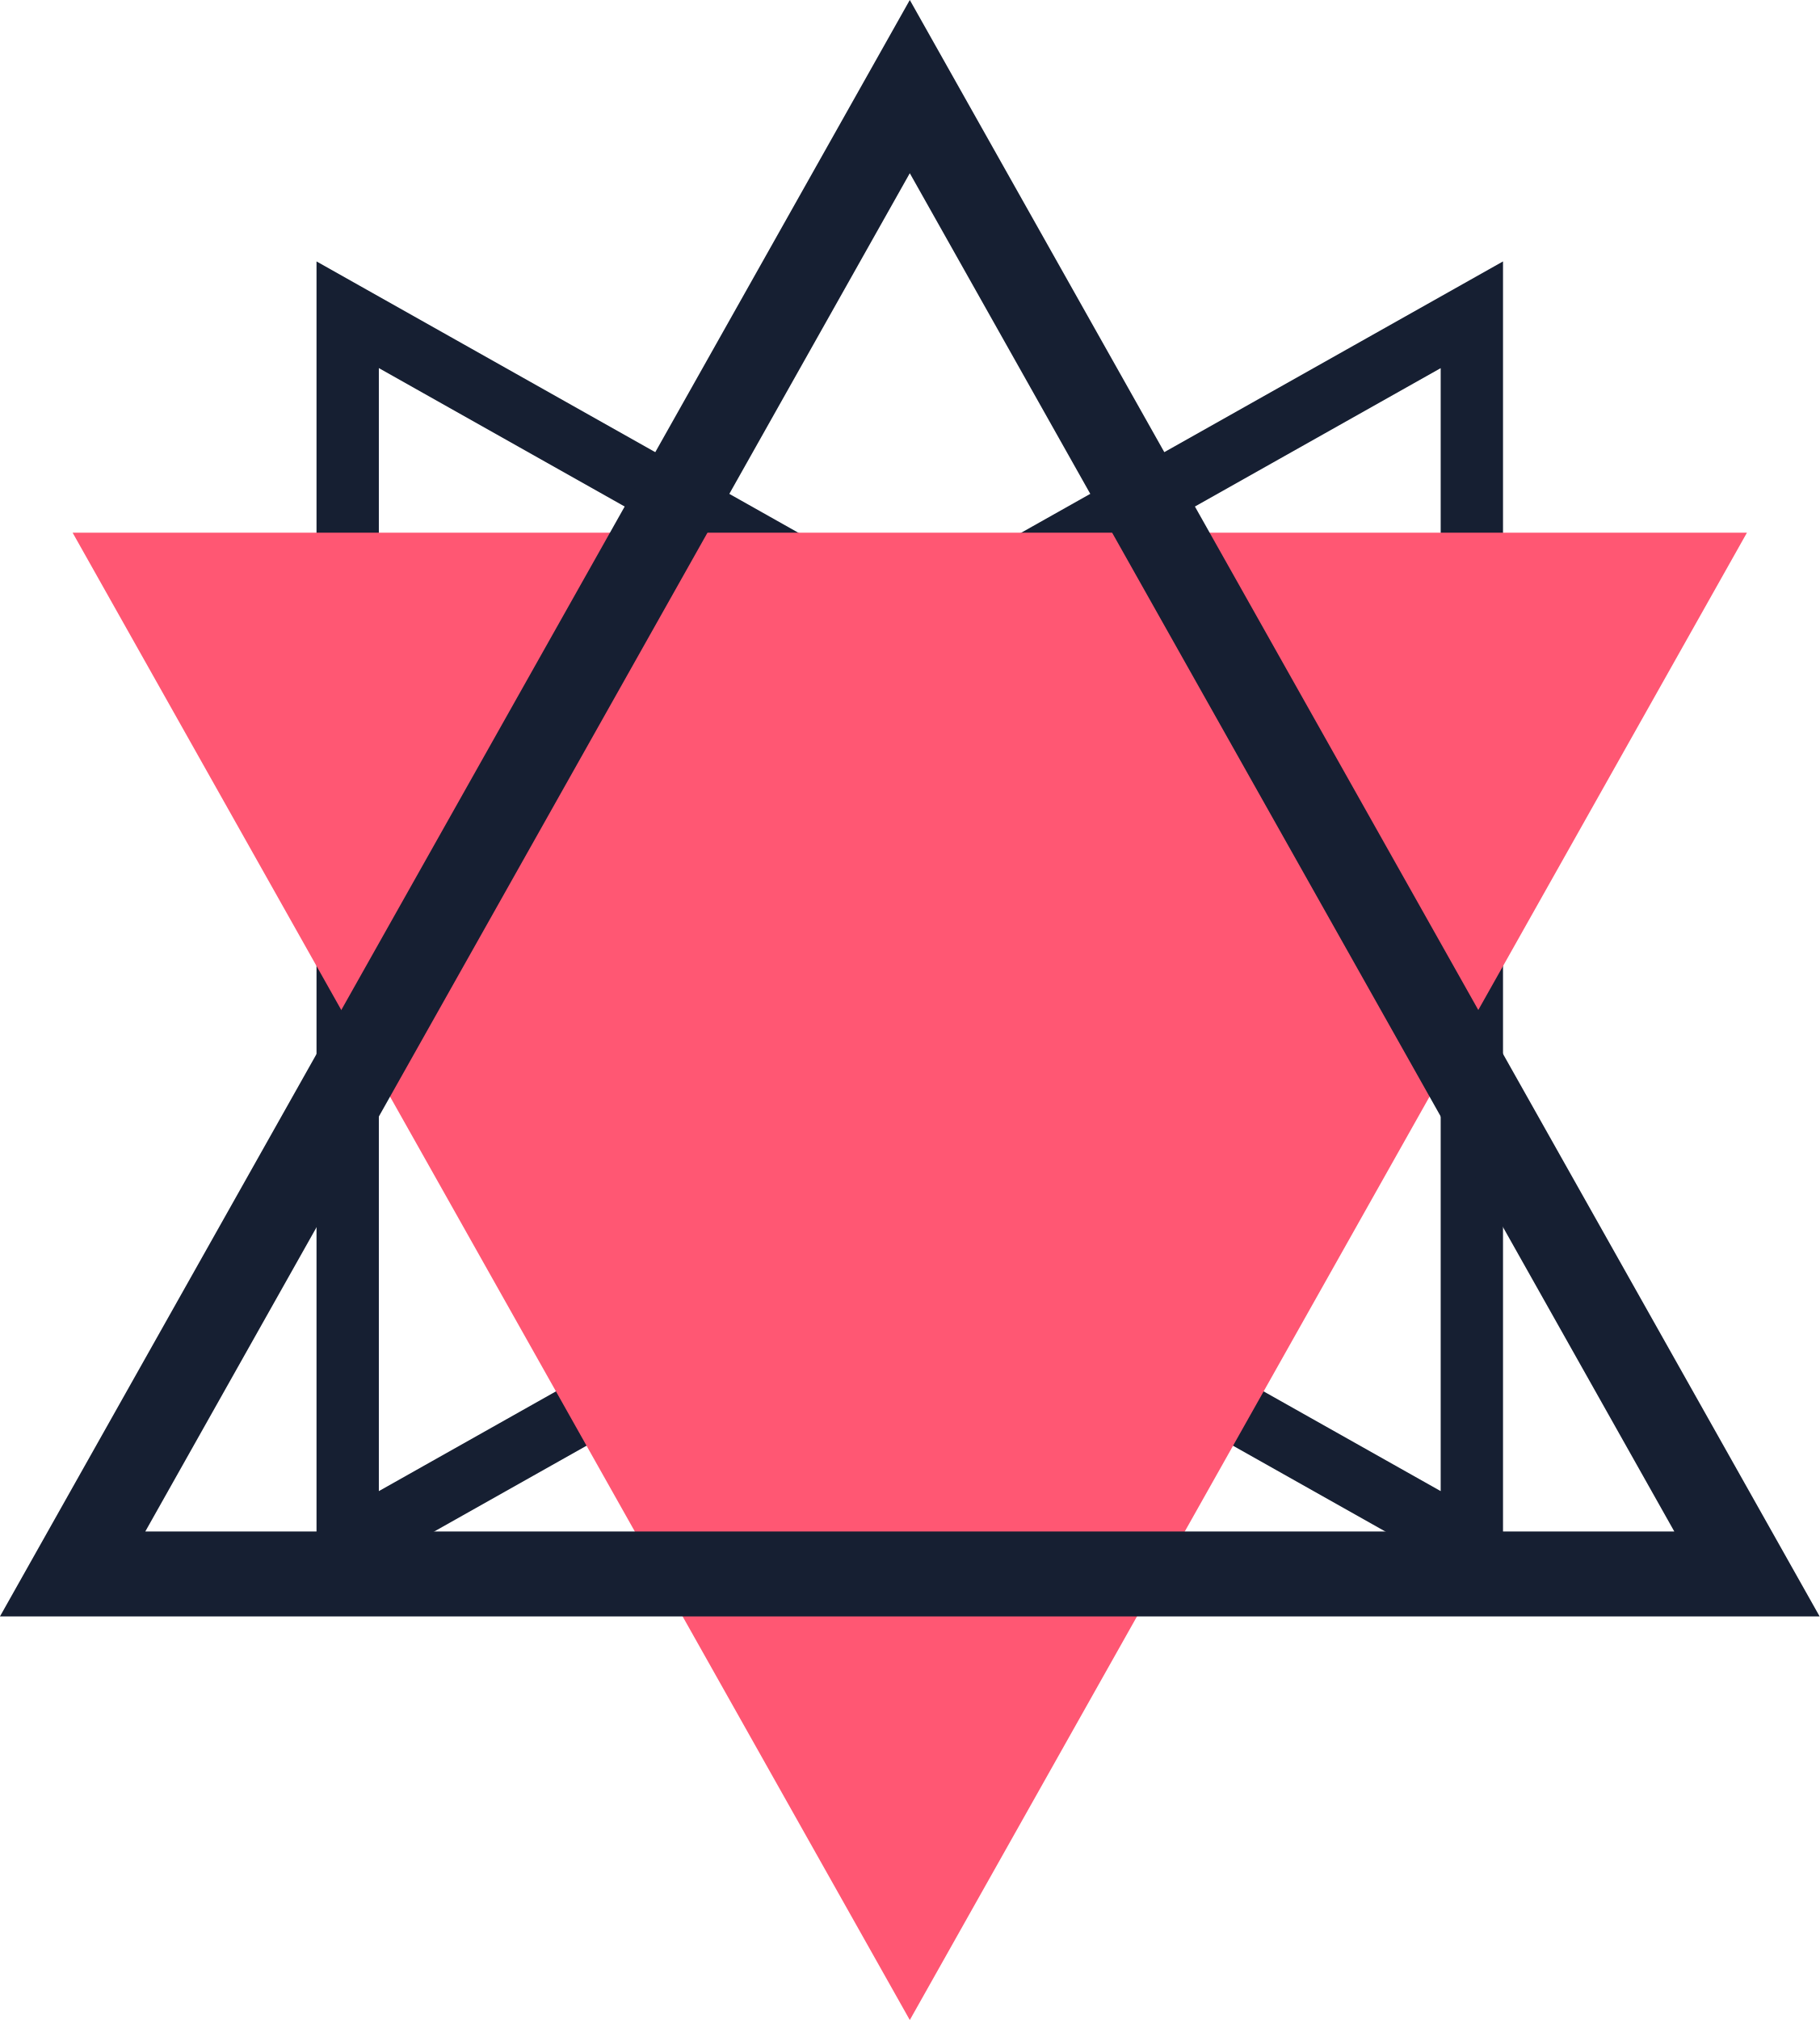
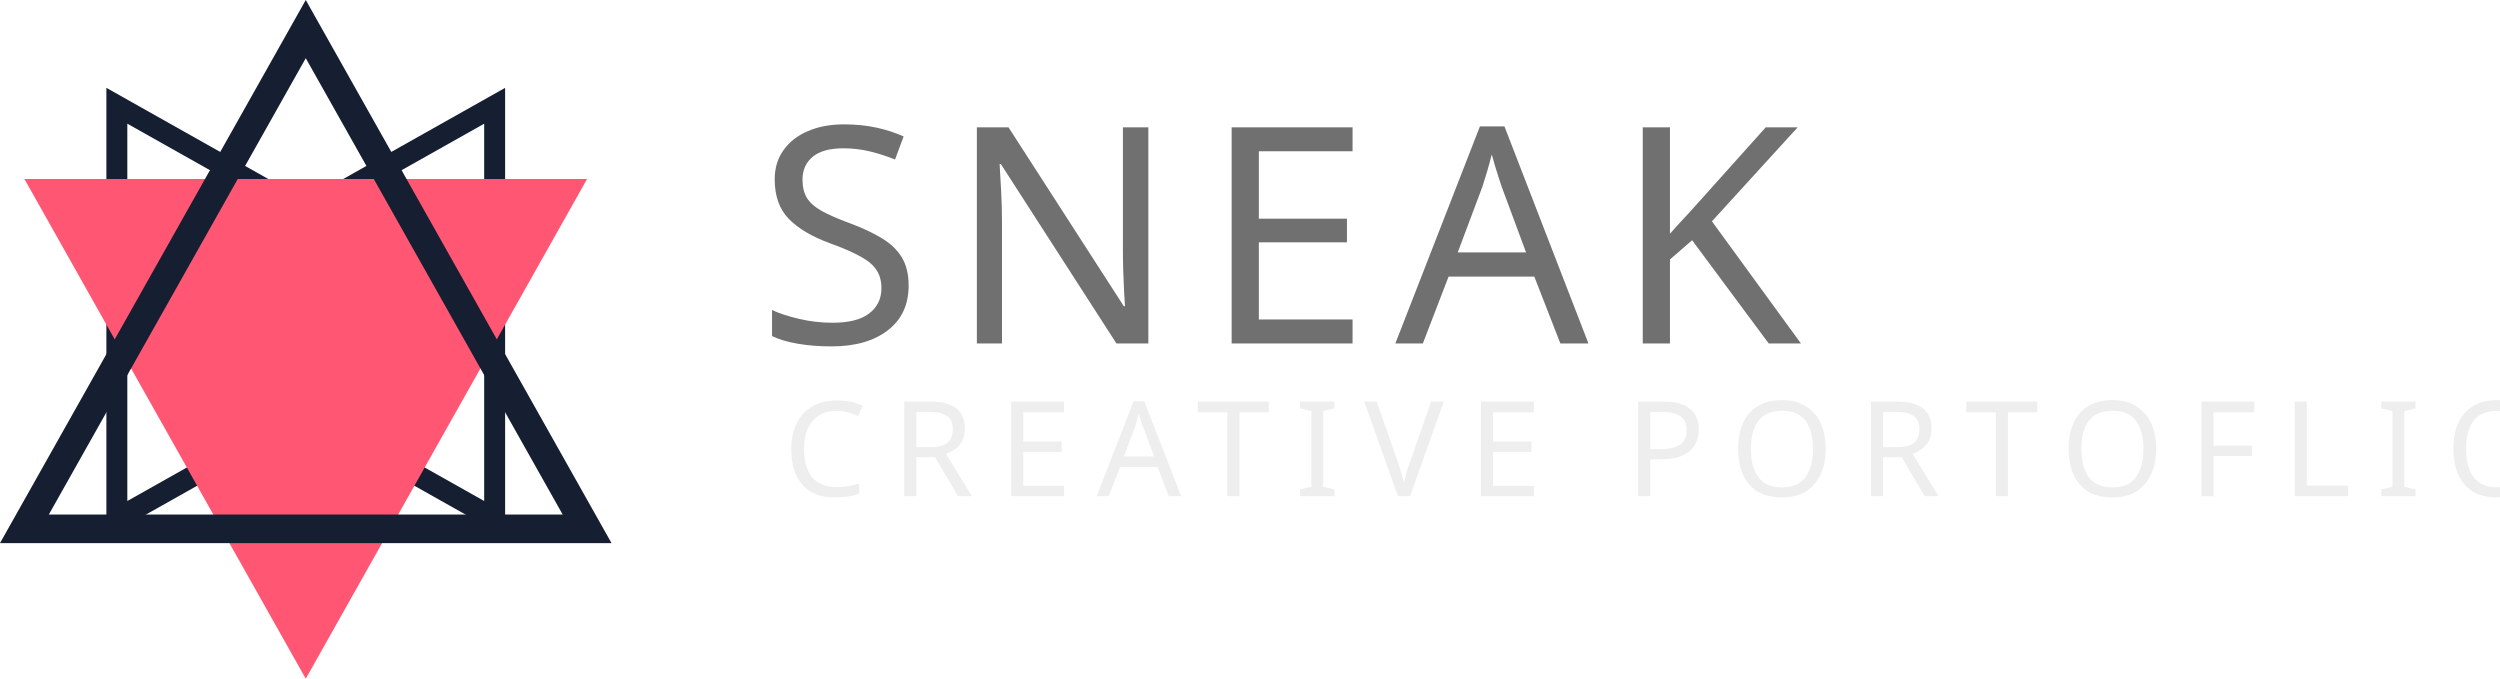
- <svg xmlns="http://www.w3.org/2000/svg" viewBox="0 0 43.09 47.824" height="47.824" width="43.09" xml:space="preserve" id="svg2" version="1.1">
+ <svg xmlns="http://www.w3.org/2000/svg" viewBox="0 0 176.161 47.825" height="47.825" width="176.161" xml:space="preserve" id="svg2" version="1.1">
  <defs id="defs6" />
-   <g transform="matrix(1.333333,0,0,-1.333333,0,47.82427)" id="g10">
+   <g transform="matrix(1.333333,0,0,-1.333333,5.3333332e-4,47.8248)" id="g10">
    <g transform="translate(7.8784,19.3623)" id="g12">
      <path id="path14" style="fill:#161f32;fill-opacity:1;fill-rule:nonzero;stroke:none" d="M 0,0 17.709,-9.971 V 9.969 Z M -2.258,0 18.816,11.864 V -11.865 Z" />
    </g>
    <g transform="translate(24.4365,19.3623)" id="g16">
      <path id="path18" style="fill:#161f32;fill-opacity:1;fill-rule:nonzero;stroke:none" d="M 0,0 -17.708,9.97 V -9.971 Z m 2.259,0 -21.074,-11.865 v 23.729 z" />
    </g>
    <g transform="translate(1.2897,26.4096)" id="g20">
      <path id="path22" style="fill:#ff5773;fill-opacity:1;fill-rule:nonzero;stroke:none" d="M 0,0 14.869,-26.41 29.737,0 Z" />
    </g>
    <g transform="translate(16.1586,35.8686)" id="g24">
      <path id="path26" style="fill:#161f32;fill-opacity:1;fill-rule:nonzero;stroke:none" d="M 0,0 -16.159,-28.702 H 16.159 Z M 0,-3.076 13.578,-27.194 H -13.578 Z" />
    </g>
+     <text xml:space="preserve" style="font-style:normal;font-weight:normal;font-size:30px;line-height:1.25;font-family:sans-serif;letter-spacing:0px;word-spacing:0px;fill:#707070;fill-opacity:1;stroke:none;stroke-width:0.75;" x="39.99" y="-17.715" id="text845" transform="scale(1,-1)">
+       <tspan id="tspan843" x="39.99" y="-17.715" style="font-style:normal;font-variant:normal;font-weight:normal;font-stretch:normal;font-size:16px;line-height:1.25;font-family:q;-inkscape-font-specification:q;letter-spacing:1.305px;stroke-width:0.75;fill:#707070;fill-opacity:1;">SNEAK</tspan>
+     </text>
+     <text xml:space="preserve" style="font-style:normal;font-weight:normal;font-size:30px;line-height:1.25;font-family:sans-serif;letter-spacing:0px;word-spacing:0px;fill:#eeeeee;fill-opacity:1;stroke:none;stroke-width:0.75;" x="41.393" y="-9.646" id="text849" transform="scale(1,-1)">
+       <tspan id="tspan847" x="41.393" y="-9.646" style="font-style:normal;font-variant:normal;font-weight:normal;font-stretch:normal;font-size:7px;font-family:'Gill Sans MT';-inkscape-font-specification:'Gill Sans MT';letter-spacing:1.298px;stroke-width:0.75;fill:#eeeeee;fill-opacity:1;">CREATIVE PORTOFLIO</tspan>
+     </text>
  </g>
</svg>
